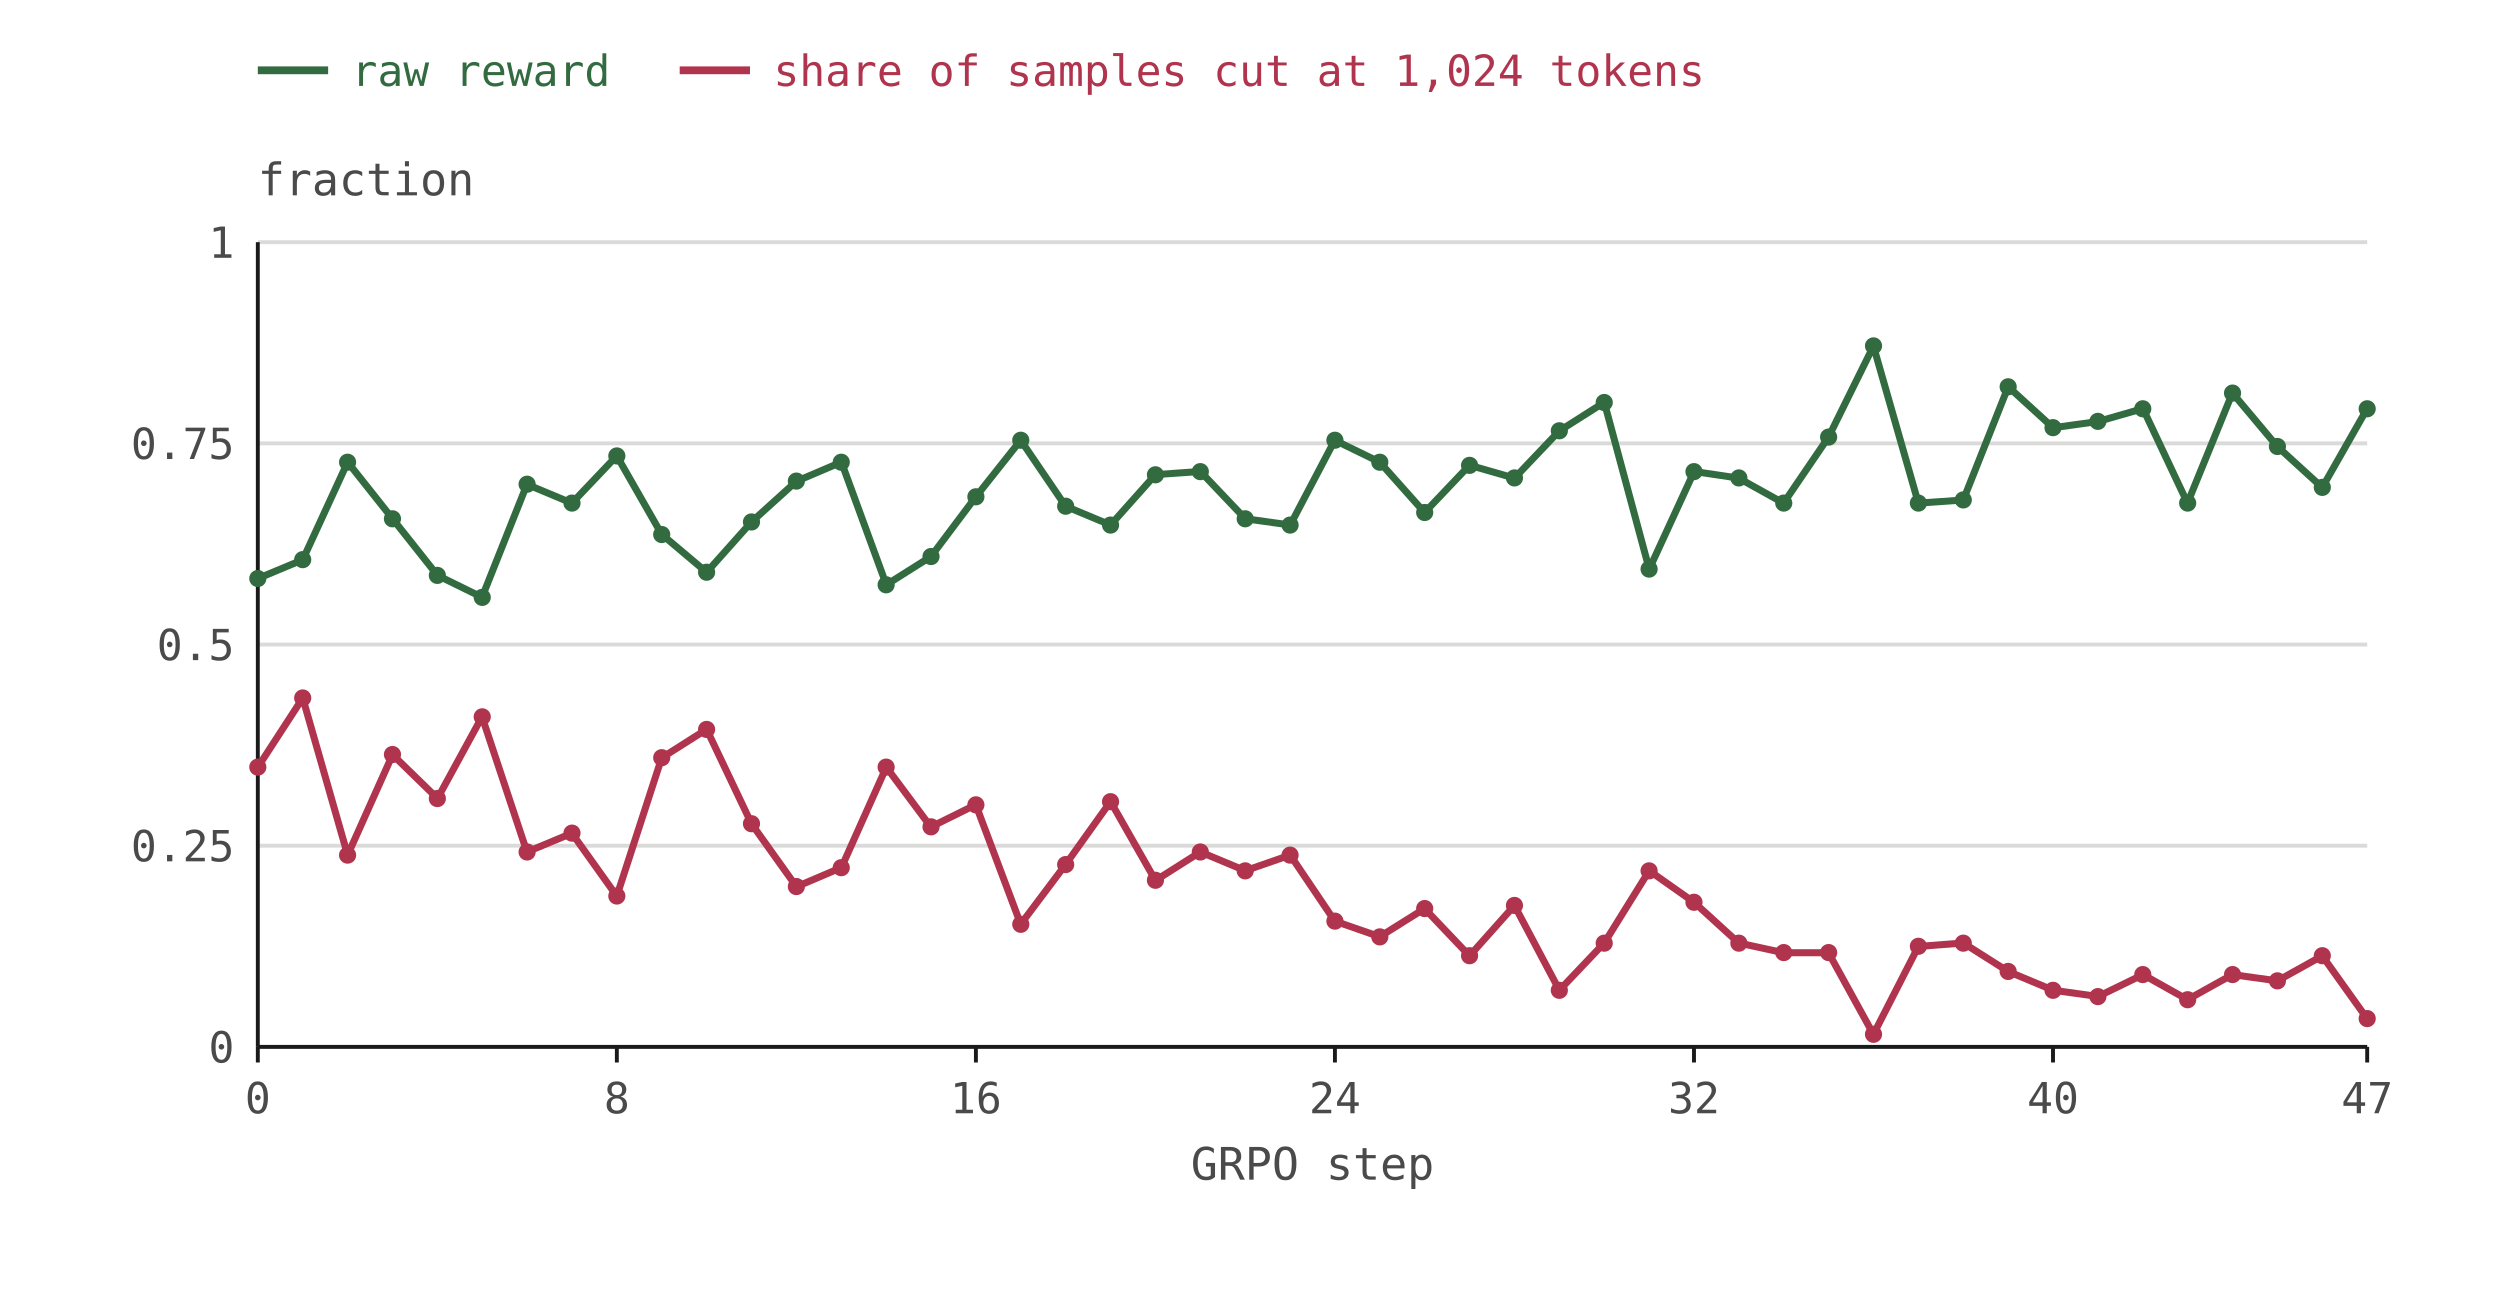
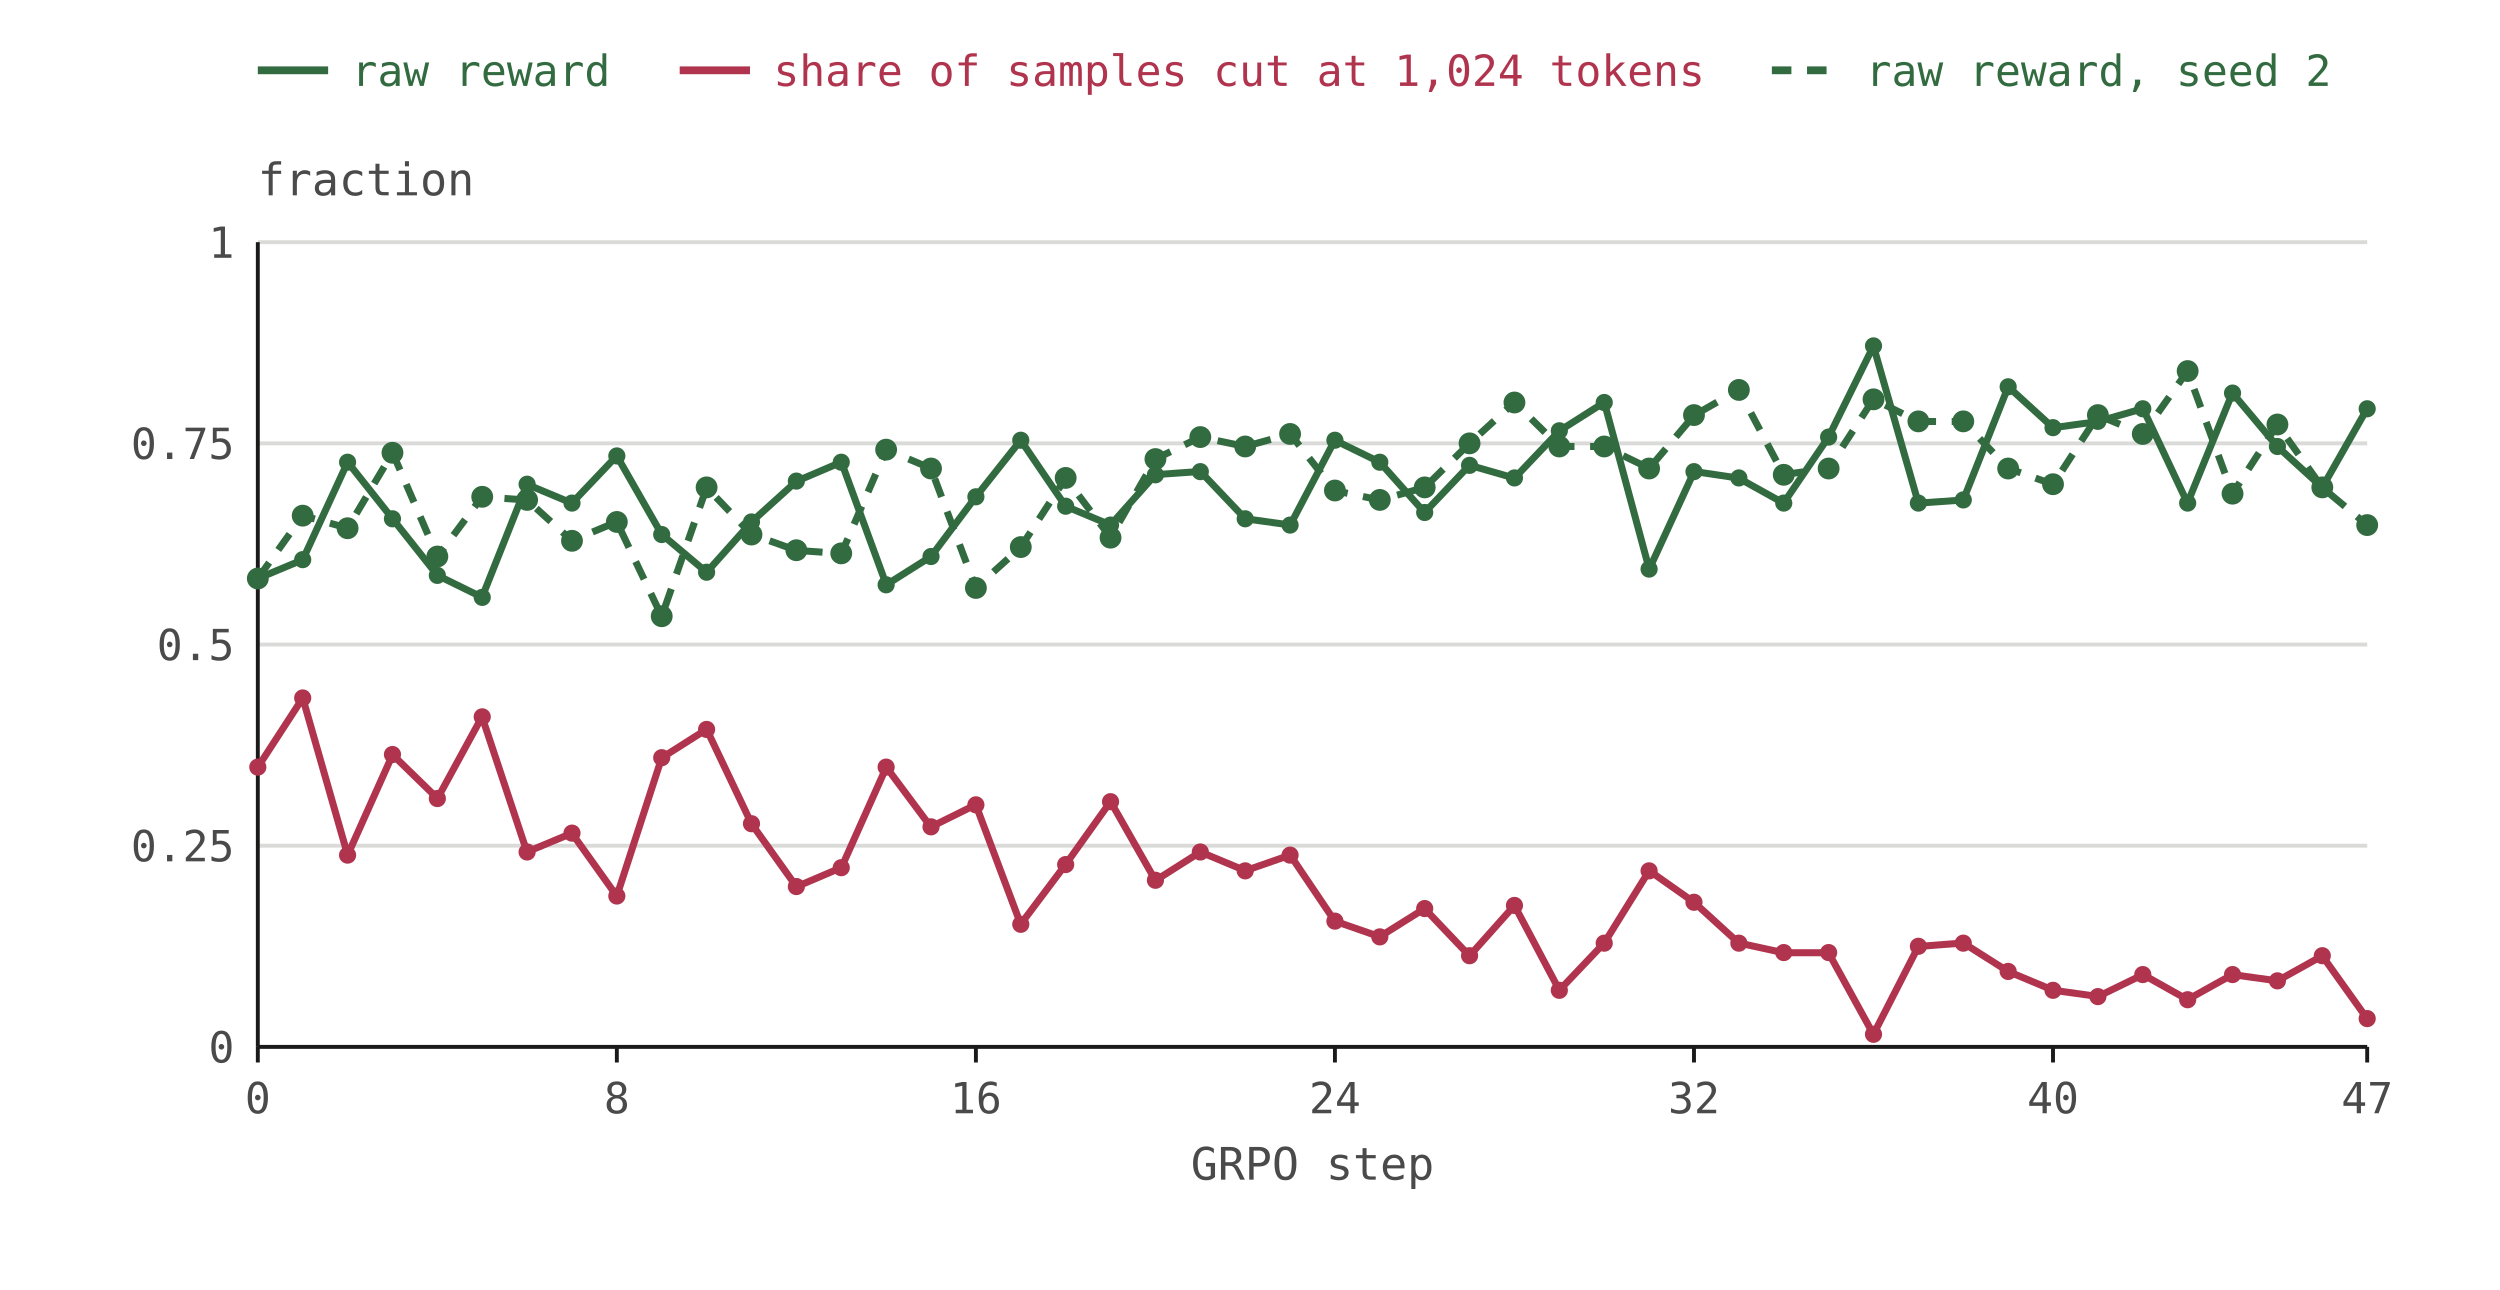
<svg xmlns="http://www.w3.org/2000/svg" viewBox="0 0 640 330" role="img" aria-labelledby="fig-7-2d-title fig-7-2d-desc" font-family="JetBrains Mono, ui-monospace, monospace">
  <line x1="66" y1="268" x2="606" y2="268" stroke="var(--m-ink-mute, #6f6f6a)" stroke-width="1" stroke-opacity="0.25" />
  <text x="60" y="272" font-size="11" text-anchor="end" fill="var(--m-ink-soft, #4a4a4a)">0</text>
  <line x1="66" y1="216.5" x2="606" y2="216.5" stroke="var(--m-ink-mute, #6f6f6a)" stroke-width="1" stroke-opacity="0.25" />
  <text x="60" y="220.5" font-size="11" text-anchor="end" fill="var(--m-ink-soft, #4a4a4a)">0.25</text>
  <line x1="66" y1="165" x2="606" y2="165" stroke="var(--m-ink-mute, #6f6f6a)" stroke-width="1" stroke-opacity="0.25" />
  <text x="60" y="169" font-size="11" text-anchor="end" fill="var(--m-ink-soft, #4a4a4a)">0.5</text>
  <line x1="66" y1="113.5" x2="606" y2="113.5" stroke="var(--m-ink-mute, #6f6f6a)" stroke-width="1" stroke-opacity="0.25" />
  <text x="60" y="117.5" font-size="11" text-anchor="end" fill="var(--m-ink-soft, #4a4a4a)">0.75</text>
  <line x1="66" y1="62" x2="606" y2="62" stroke="var(--m-ink-mute, #6f6f6a)" stroke-width="1" stroke-opacity="0.25" />
  <text x="60" y="66" font-size="11" text-anchor="end" fill="var(--m-ink-soft, #4a4a4a)">1</text>
  <line x1="66" y1="268" x2="606" y2="268" stroke="var(--m-ink, #1a1a1a)" stroke-width="1" />
  <line x1="66" y1="62" x2="66" y2="268" stroke="var(--m-ink, #1a1a1a)" stroke-width="1" />
  <line x1="66" y1="268" x2="66" y2="272" stroke="var(--m-ink, #1a1a1a)" stroke-width="1" />
  <text x="66" y="285" font-size="11" text-anchor="middle" fill="var(--m-ink-soft, #4a4a4a)">0</text>
  <line x1="157.91" y1="268" x2="157.91" y2="272" stroke="var(--m-ink, #1a1a1a)" stroke-width="1" />
  <text x="157.91" y="285" font-size="11" text-anchor="middle" fill="var(--m-ink-soft, #4a4a4a)">8</text>
  <line x1="249.83" y1="268" x2="249.83" y2="272" stroke="var(--m-ink, #1a1a1a)" stroke-width="1" />
  <text x="249.83" y="285" font-size="11" text-anchor="middle" fill="var(--m-ink-soft, #4a4a4a)">16</text>
  <line x1="341.74" y1="268" x2="341.74" y2="272" stroke="var(--m-ink, #1a1a1a)" stroke-width="1" />
  <text x="341.74" y="285" font-size="11" text-anchor="middle" fill="var(--m-ink-soft, #4a4a4a)">24</text>
  <line x1="433.66" y1="268" x2="433.66" y2="272" stroke="var(--m-ink, #1a1a1a)" stroke-width="1" />
  <text x="433.66" y="285" font-size="11" text-anchor="middle" fill="var(--m-ink-soft, #4a4a4a)">32</text>
  <line x1="525.57" y1="268" x2="525.57" y2="272" stroke="var(--m-ink, #1a1a1a)" stroke-width="1" />
  <text x="525.57" y="285" font-size="11" text-anchor="middle" fill="var(--m-ink-soft, #4a4a4a)">40</text>
  <line x1="606" y1="268" x2="606" y2="272" stroke="var(--m-ink, #1a1a1a)" stroke-width="1" />
  <text x="606" y="285" font-size="11" text-anchor="middle" fill="var(--m-ink-soft, #4a4a4a)">47</text>
  <text x="336" y="302" font-size="11.5" text-anchor="middle" class="m-serif" fill="var(--m-ink-soft, #4a4a4a)">GRPO step</text>
  <text x="66" y="50" font-size="11.5" class="m-serif" fill="var(--m-ink-soft, #4a4a4a)">fraction</text>
  <path d="M66.0 148.1 L77.5 143.3 L89.0 118.3 L100.5 132.8 L112.0 147.3 L123.4 152.9 L134.9 124.0 L146.4 128.8 L157.9 116.7 L169.4 136.8 L180.9 146.5 L192.4 133.6 L203.9 123.2 L215.4 118.3 L226.9 149.7 L238.3 142.5 L249.8 127.2 L261.3 112.7 L272.8 129.6 L284.3 134.4 L295.8 121.5 L307.3 120.7 L318.8 132.8 L330.3 134.4 L341.7 112.7 L353.2 118.3 L364.7 131.2 L376.2 119.1 L387.7 122.4 L399.2 110.3 L410.7 103.0 L422.2 145.7 L433.7 120.7 L445.1 122.4 L456.6 128.8 L468.1 111.9 L479.6 88.6 L491.1 128.8 L502.6 128.0 L514.1 99.0 L525.6 109.5 L537.1 107.9 L548.6 104.6 L560.0 128.8 L571.5 100.6 L583.0 114.3 L594.5 124.8 L606.0 104.6" fill="none" stroke="var(--m-green-ink, #336b40)" stroke-width="1.8" stroke-linejoin="round" />
  <circle cx="66" cy="148.1" r="2.2" fill="var(--m-green-ink, #336b40)" />
  <circle cx="77.49" cy="143.27" r="2.2" fill="var(--m-green-ink, #336b40)" />
  <circle cx="88.98" cy="118.33" r="2.2" fill="var(--m-green-ink, #336b40)" />
  <circle cx="100.47" cy="132.81" r="2.2" fill="var(--m-green-ink, #336b40)" />
  <circle cx="111.96" cy="147.3" r="2.2" fill="var(--m-green-ink, #336b40)" />
  <circle cx="123.45" cy="152.93" r="2.2" fill="var(--m-green-ink, #336b40)" />
  <circle cx="134.94" cy="123.96" r="2.2" fill="var(--m-green-ink, #336b40)" />
  <circle cx="146.43" cy="128.79" r="2.2" fill="var(--m-green-ink, #336b40)" />
  <circle cx="157.91" cy="116.72" r="2.2" fill="var(--m-green-ink, #336b40)" />
  <circle cx="169.4" cy="136.84" r="2.2" fill="var(--m-green-ink, #336b40)" />
  <circle cx="180.89" cy="146.49" r="2.2" fill="var(--m-green-ink, #336b40)" />
  <circle cx="192.38" cy="133.62" r="2.2" fill="var(--m-green-ink, #336b40)" />
  <circle cx="203.87" cy="123.16" r="2.2" fill="var(--m-green-ink, #336b40)" />
  <circle cx="215.36" cy="118.33" r="2.2" fill="var(--m-green-ink, #336b40)" />
  <circle cx="226.85" cy="149.71" r="2.2" fill="var(--m-green-ink, #336b40)" />
  <circle cx="238.34" cy="142.47" r="2.2" fill="var(--m-green-ink, #336b40)" />
  <circle cx="249.83" cy="127.18" r="2.2" fill="var(--m-green-ink, #336b40)" />
  <circle cx="261.32" cy="112.7" r="2.2" fill="var(--m-green-ink, #336b40)" />
  <circle cx="272.81" cy="129.59" r="2.2" fill="var(--m-green-ink, #336b40)" />
  <circle cx="284.3" cy="134.42" r="2.2" fill="var(--m-green-ink, #336b40)" />
  <circle cx="295.79" cy="121.55" r="2.2" fill="var(--m-green-ink, #336b40)" />
  <circle cx="307.28" cy="120.74" r="2.2" fill="var(--m-green-ink, #336b40)" />
  <circle cx="318.77" cy="132.81" r="2.2" fill="var(--m-green-ink, #336b40)" />
  <circle cx="330.26" cy="134.42" r="2.2" fill="var(--m-green-ink, #336b40)" />
  <circle cx="341.74" cy="112.7" r="2.2" fill="var(--m-green-ink, #336b40)" />
  <circle cx="353.23" cy="118.33" r="2.2" fill="var(--m-green-ink, #336b40)" />
  <circle cx="364.72" cy="131.2" r="2.2" fill="var(--m-green-ink, #336b40)" />
  <circle cx="376.21" cy="119.13" r="2.2" fill="var(--m-green-ink, #336b40)" />
  <circle cx="387.7" cy="122.35" r="2.2" fill="var(--m-green-ink, #336b40)" />
  <circle cx="399.19" cy="110.28" r="2.2" fill="var(--m-green-ink, #336b40)" />
  <circle cx="410.68" cy="103.04" r="2.2" fill="var(--m-green-ink, #336b40)" />
  <circle cx="422.17" cy="145.69" r="2.2" fill="var(--m-green-ink, #336b40)" />
  <circle cx="433.66" cy="120.74" r="2.2" fill="var(--m-green-ink, #336b40)" />
  <circle cx="445.15" cy="122.35" r="2.2" fill="var(--m-green-ink, #336b40)" />
  <circle cx="456.64" cy="128.79" r="2.2" fill="var(--m-green-ink, #336b40)" />
  <circle cx="468.13" cy="111.89" r="2.2" fill="var(--m-green-ink, #336b40)" />
  <circle cx="479.62" cy="88.55" r="2.2" fill="var(--m-green-ink, #336b40)" />
  <circle cx="491.11" cy="128.79" r="2.2" fill="var(--m-green-ink, #336b40)" />
  <circle cx="502.6" cy="127.98" r="2.2" fill="var(--m-green-ink, #336b40)" />
  <circle cx="514.09" cy="99.02" r="2.2" fill="var(--m-green-ink, #336b40)" />
  <circle cx="525.57" cy="109.48" r="2.2" fill="var(--m-green-ink, #336b40)" />
  <circle cx="537.06" cy="107.87" r="2.2" fill="var(--m-green-ink, #336b40)" />
  <circle cx="548.55" cy="104.65" r="2.2" fill="var(--m-green-ink, #336b40)" />
  <circle cx="560.04" cy="128.79" r="2.2" fill="var(--m-green-ink, #336b40)" />
  <circle cx="571.53" cy="100.63" r="2.2" fill="var(--m-green-ink, #336b40)" />
  <circle cx="583.02" cy="114.3" r="2.2" fill="var(--m-green-ink, #336b40)" />
  <circle cx="594.51" cy="124.77" r="2.2" fill="var(--m-green-ink, #336b40)" />
  <circle cx="606" cy="104.65" r="2.2" fill="var(--m-green-ink, #336b40)" />
  <path d="M66.0 196.4 L77.5 178.7 L89.0 218.9 L100.5 193.2 L112.0 204.4 L123.4 183.5 L134.9 218.1 L146.4 213.3 L157.9 229.4 L169.4 194.0 L180.9 186.7 L192.4 210.9 L203.9 227.0 L215.4 222.1 L226.9 196.4 L238.3 211.7 L249.8 206.0 L261.3 236.6 L272.8 221.3 L284.3 205.2 L295.8 225.4 L307.3 218.1 L318.8 222.9 L330.3 218.9 L341.7 235.8 L353.2 239.8 L364.7 232.6 L376.2 244.7 L387.7 231.8 L399.2 253.5 L410.7 241.4 L422.2 222.9 L433.7 231.0 L445.1 241.4 L456.6 243.9 L468.1 243.9 L479.6 264.8 L491.1 242.3 L502.6 241.4 L514.1 248.7 L525.6 253.5 L537.1 255.1 L548.6 249.5 L560.0 255.9 L571.5 249.5 L583.0 251.1 L594.5 244.7 L606.0 260.8" fill="none" stroke="var(--m-rose-ink, #b0344d)" stroke-width="1.8" stroke-linejoin="round" />
  <circle cx="66" cy="196.38" r="2.2" fill="var(--m-rose-ink, #b0344d)" />
  <circle cx="77.49" cy="178.68" r="2.2" fill="var(--m-rose-ink, #b0344d)" />
  <circle cx="88.98" cy="218.91" r="2.2" fill="var(--m-rose-ink, #b0344d)" />
  <circle cx="100.47" cy="193.16" r="2.2" fill="var(--m-rose-ink, #b0344d)" />
  <circle cx="111.96" cy="204.43" r="2.2" fill="var(--m-rose-ink, #b0344d)" />
  <circle cx="123.45" cy="183.51" r="2.2" fill="var(--m-rose-ink, #b0344d)" />
  <circle cx="134.94" cy="218.11" r="2.2" fill="var(--m-rose-ink, #b0344d)" />
  <circle cx="146.43" cy="213.28" r="2.2" fill="var(--m-rose-ink, #b0344d)" />
  <circle cx="157.91" cy="229.38" r="2.2" fill="var(--m-rose-ink, #b0344d)" />
  <circle cx="169.4" cy="193.97" r="2.2" fill="var(--m-rose-ink, #b0344d)" />
  <circle cx="180.89" cy="186.73" r="2.2" fill="var(--m-rose-ink, #b0344d)" />
  <circle cx="192.38" cy="210.87" r="2.2" fill="var(--m-rose-ink, #b0344d)" />
  <circle cx="203.87" cy="226.96" r="2.2" fill="var(--m-rose-ink, #b0344d)" />
  <circle cx="215.36" cy="222.13" r="2.2" fill="var(--m-rose-ink, #b0344d)" />
  <circle cx="226.85" cy="196.38" r="2.2" fill="var(--m-rose-ink, #b0344d)" />
  <circle cx="238.34" cy="211.67" r="2.2" fill="var(--m-rose-ink, #b0344d)" />
  <circle cx="249.83" cy="206.04" r="2.2" fill="var(--m-rose-ink, #b0344d)" />
  <circle cx="261.32" cy="236.62" r="2.2" fill="var(--m-rose-ink, #b0344d)" />
  <circle cx="272.81" cy="221.33" r="2.2" fill="var(--m-rose-ink, #b0344d)" />
  <circle cx="284.3" cy="205.23" r="2.2" fill="var(--m-rose-ink, #b0344d)" />
  <circle cx="295.79" cy="225.35" r="2.2" fill="var(--m-rose-ink, #b0344d)" />
  <circle cx="307.28" cy="218.11" r="2.2" fill="var(--m-rose-ink, #b0344d)" />
  <circle cx="318.77" cy="222.94" r="2.2" fill="var(--m-rose-ink, #b0344d)" />
  <circle cx="330.26" cy="218.91" r="2.2" fill="var(--m-rose-ink, #b0344d)" />
  <circle cx="341.74" cy="235.81" r="2.2" fill="var(--m-rose-ink, #b0344d)" />
  <circle cx="353.23" cy="239.84" r="2.2" fill="var(--m-rose-ink, #b0344d)" />
  <circle cx="364.72" cy="232.59" r="2.2" fill="var(--m-rose-ink, #b0344d)" />
  <circle cx="376.21" cy="244.66" r="2.2" fill="var(--m-rose-ink, #b0344d)" />
  <circle cx="387.7" cy="231.79" r="2.2" fill="var(--m-rose-ink, #b0344d)" />
  <circle cx="399.19" cy="253.52" r="2.2" fill="var(--m-rose-ink, #b0344d)" />
  <circle cx="410.68" cy="241.45" r="2.2" fill="var(--m-rose-ink, #b0344d)" />
  <circle cx="422.17" cy="222.94" r="2.2" fill="var(--m-rose-ink, #b0344d)" />
  <circle cx="433.66" cy="230.98" r="2.2" fill="var(--m-rose-ink, #b0344d)" />
  <circle cx="445.15" cy="241.45" r="2.2" fill="var(--m-rose-ink, #b0344d)" />
  <circle cx="456.64" cy="243.86" r="2.2" fill="var(--m-rose-ink, #b0344d)" />
  <circle cx="468.13" cy="243.86" r="2.2" fill="var(--m-rose-ink, #b0344d)" />
  <circle cx="479.62" cy="264.78" r="2.2" fill="var(--m-rose-ink, #b0344d)" />
  <circle cx="491.11" cy="242.25" r="2.2" fill="var(--m-rose-ink, #b0344d)" />
  <circle cx="502.6" cy="241.45" r="2.2" fill="var(--m-rose-ink, #b0344d)" />
  <circle cx="514.09" cy="248.69" r="2.2" fill="var(--m-rose-ink, #b0344d)" />
  <circle cx="525.57" cy="253.52" r="2.2" fill="var(--m-rose-ink, #b0344d)" />
  <circle cx="537.06" cy="255.13" r="2.2" fill="var(--m-rose-ink, #b0344d)" />
  <circle cx="548.55" cy="249.49" r="2.2" fill="var(--m-rose-ink, #b0344d)" />
  <circle cx="560.04" cy="255.93" r="2.2" fill="var(--m-rose-ink, #b0344d)" />
  <circle cx="571.53" cy="249.49" r="2.2" fill="var(--m-rose-ink, #b0344d)" />
  <circle cx="583.02" cy="251.1" r="2.2" fill="var(--m-rose-ink, #b0344d)" />
  <circle cx="594.51" cy="244.66" r="2.2" fill="var(--m-rose-ink, #b0344d)" />
  <circle cx="606" cy="260.76" r="2.2" fill="var(--m-rose-ink, #b0344d)" />
+   <path d="M66.0 148.1 L77.5 132.0 L89.0 135.2 L100.5 115.9 L112.0 142.5 L123.4 127.2 L134.9 128.0 L146.4 138.4 L157.9 133.6 L169.4 157.8 L180.9 124.8 L192.4 136.8 L203.9 140.9 L215.4 141.7 L226.9 115.1 L238.3 119.9 L249.8 150.5 L261.3 140.1 L272.8 122.4 L284.3 137.6 L295.8 117.5 L307.3 111.9 L318.8 114.3 L330.3 111.1 L341.7 125.6 L353.2 128.0 L364.7 124.8 L376.2 113.5 L387.7 103.0 L399.2 114.3 L410.7 114.3 L422.2 119.9 L433.7 106.3 L445.1 99.8 L456.6 121.5 L468.1 119.9 L479.6 102.2 L491.1 107.9 L502.6 107.9 L514.1 119.9 L525.6 124.0 L537.1 106.3 L548.6 111.1 L560.0 95.0 L571.5 126.4 L583.0 108.7 L594.5 124.8 L606.0 134.4" fill="none" stroke="var(--m-green-ink, #336b40)" stroke-width="1.8" stroke-dasharray="5 4" stroke-linejoin="round" />
+   <circle cx="66" cy="148.1" r="2.8" fill="var(--m-green-ink, #336b40)" />
+   <circle cx="77.49" cy="132.01" r="2.8" fill="var(--m-green-ink, #336b40)" />
+   <circle cx="88.98" cy="135.23" r="2.8" fill="var(--m-green-ink, #336b40)" />
+   <circle cx="100.47" cy="115.91" r="2.8" fill="var(--m-green-ink, #336b40)" />
+   <circle cx="111.96" cy="142.47" r="2.8" fill="var(--m-green-ink, #336b40)" />
+   <circle cx="123.45" cy="127.18" r="2.8" fill="var(--m-green-ink, #336b40)" />
+   <circle cx="134.94" cy="127.98" r="2.8" fill="var(--m-green-ink, #336b40)" />
+   <circle cx="146.43" cy="138.45" r="2.8" fill="var(--m-green-ink, #336b40)" />
+   <circle cx="157.91" cy="133.62" r="2.8" fill="var(--m-green-ink, #336b40)" />
+   <circle cx="169.4" cy="157.76" r="2.8" fill="var(--m-green-ink, #336b40)" />
+   <circle cx="180.89" cy="124.77" r="2.8" fill="var(--m-green-ink, #336b40)" />
+   <circle cx="192.38" cy="136.84" r="2.8" fill="var(--m-green-ink, #336b40)" />
+   <circle cx="203.87" cy="140.86" r="2.8" fill="var(--m-green-ink, #336b40)" />
+   <circle cx="215.36" cy="141.66" r="2.8" fill="var(--m-green-ink, #336b40)" />
+   <circle cx="226.85" cy="115.11" r="2.8" fill="var(--m-green-ink, #336b40)" />
+   <circle cx="238.34" cy="119.94" r="2.8" fill="var(--m-green-ink, #336b40)" />
+   <circle cx="249.83" cy="150.52" r="2.8" fill="var(--m-green-ink, #336b40)" />
+   <circle cx="261.32" cy="140.05" r="2.8" fill="var(--m-green-ink, #336b40)" />
+   <circle cx="272.81" cy="122.35" r="2.8" fill="var(--m-green-ink, #336b40)" />
+   <circle cx="284.3" cy="137.64" r="2.8" fill="var(--m-green-ink, #336b40)" />
+   <circle cx="295.79" cy="117.52" r="2.8" fill="var(--m-green-ink, #336b40)" />
+   <circle cx="307.28" cy="111.89" r="2.8" fill="var(--m-green-ink, #336b40)" />
+   <circle cx="318.77" cy="114.3" r="2.8" fill="var(--m-green-ink, #336b40)" />
+   <circle cx="330.26" cy="111.09" r="2.8" fill="var(--m-green-ink, #336b40)" />
+   <circle cx="341.74" cy="125.57" r="2.8" fill="var(--m-green-ink, #336b40)" />
+   <circle cx="353.23" cy="127.98" r="2.8" fill="var(--m-green-ink, #336b40)" />
+   <circle cx="364.72" cy="124.77" r="2.8" fill="var(--m-green-ink, #336b40)" />
+   <circle cx="376.21" cy="113.5" r="2.8" fill="var(--m-green-ink, #336b40)" />
+   <circle cx="387.7" cy="103.04" r="2.8" fill="var(--m-green-ink, #336b40)" />
+   <circle cx="399.19" cy="114.3" r="2.8" fill="var(--m-green-ink, #336b40)" />
+   <circle cx="410.68" cy="114.3" r="2.8" fill="var(--m-green-ink, #336b40)" />
+   <circle cx="422.17" cy="119.94" r="2.8" fill="var(--m-green-ink, #336b40)" />
+   <circle cx="433.66" cy="106.26" r="2.8" fill="var(--m-green-ink, #336b40)" />
+   <circle cx="445.15" cy="99.82" r="2.8" fill="var(--m-green-ink, #336b40)" />
+   <circle cx="456.64" cy="121.55" r="2.8" fill="var(--m-green-ink, #336b40)" />
+   <circle cx="468.13" cy="119.94" r="2.8" fill="var(--m-green-ink, #336b40)" />
+   <circle cx="479.62" cy="102.23" r="2.8" fill="var(--m-green-ink, #336b40)" />
+   <circle cx="491.11" cy="107.87" r="2.8" fill="var(--m-green-ink, #336b40)" />
+   <circle cx="502.6" cy="107.87" r="2.8" fill="var(--m-green-ink, #336b40)" />
+   <circle cx="514.09" cy="119.94" r="2.8" fill="var(--m-green-ink, #336b40)" />
+   <circle cx="525.57" cy="123.96" r="2.8" fill="var(--m-green-ink, #336b40)" />
+   <circle cx="537.06" cy="106.26" r="2.8" fill="var(--m-green-ink, #336b40)" />
+   <circle cx="548.55" cy="111.09" r="2.8" fill="var(--m-green-ink, #336b40)" />
+   <circle cx="560.04" cy="94.99" r="2.8" fill="var(--m-green-ink, #336b40)" />
+   <circle cx="571.53" cy="126.38" r="2.8" fill="var(--m-green-ink, #336b40)" />
+   <circle cx="583.02" cy="108.67" r="2.8" fill="var(--m-green-ink, #336b40)" />
+   <circle cx="594.51" cy="124.77" r="2.8" fill="var(--m-green-ink, #336b40)" />
+   <circle cx="606" cy="134.42" r="2.8" fill="var(--m-green-ink, #336b40)" />
  <path d="M66 18 H84" fill="none" stroke="var(--m-green-ink, #336b40)" stroke-width="2" stroke-linejoin="round" />
  <text x="90" y="22" font-size="11" fill="var(--m-green-ink, #336b40)">raw reward</text>
  <path d="M174 18 H192" fill="none" stroke="var(--m-rose-ink, #b0344d)" stroke-width="2" stroke-linejoin="round" />
  <text x="198" y="22" font-size="11" fill="var(--m-rose-ink, #b0344d)">share of samples cut at 1,024 tokens</text>
+   <path d="M453.6 18 H471.6" fill="none" stroke="var(--m-green-ink, #336b40)" stroke-width="2" stroke-dasharray="5 4" stroke-linejoin="round" />
+   <text x="477.6" y="22" font-size="11" fill="var(--m-green-ink, #336b40)">raw reward, seed 2</text>
</svg>
